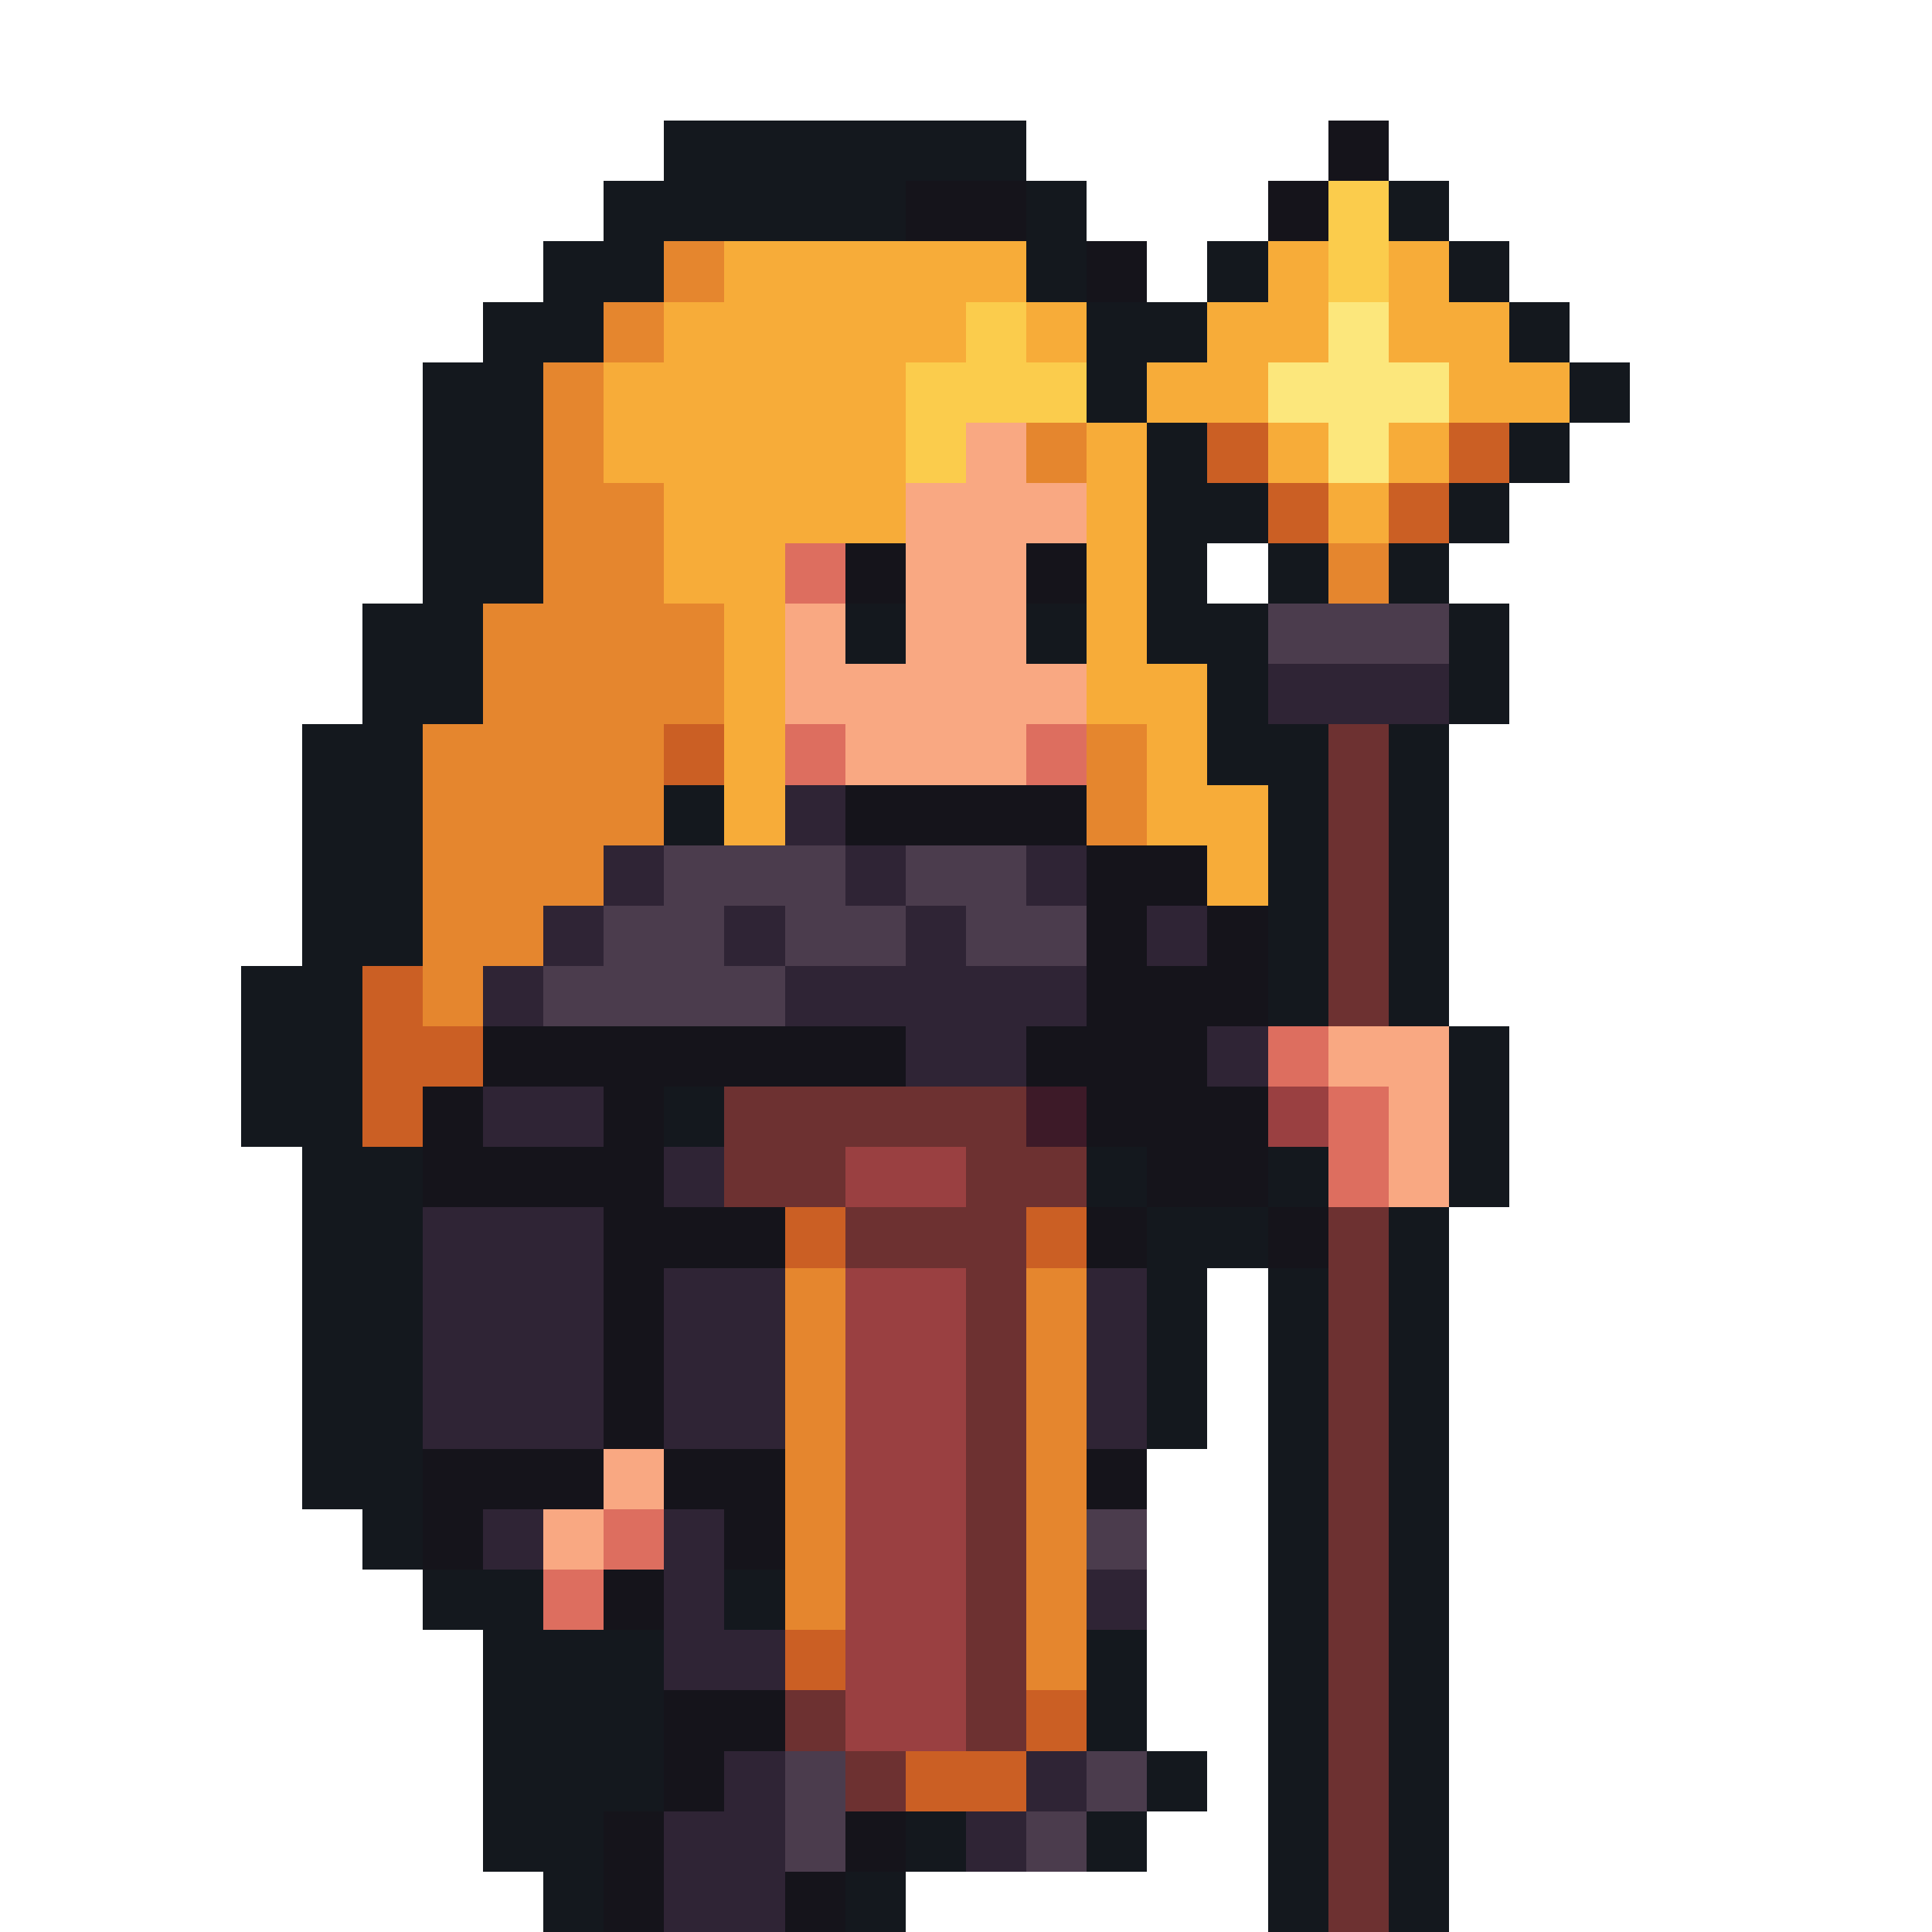
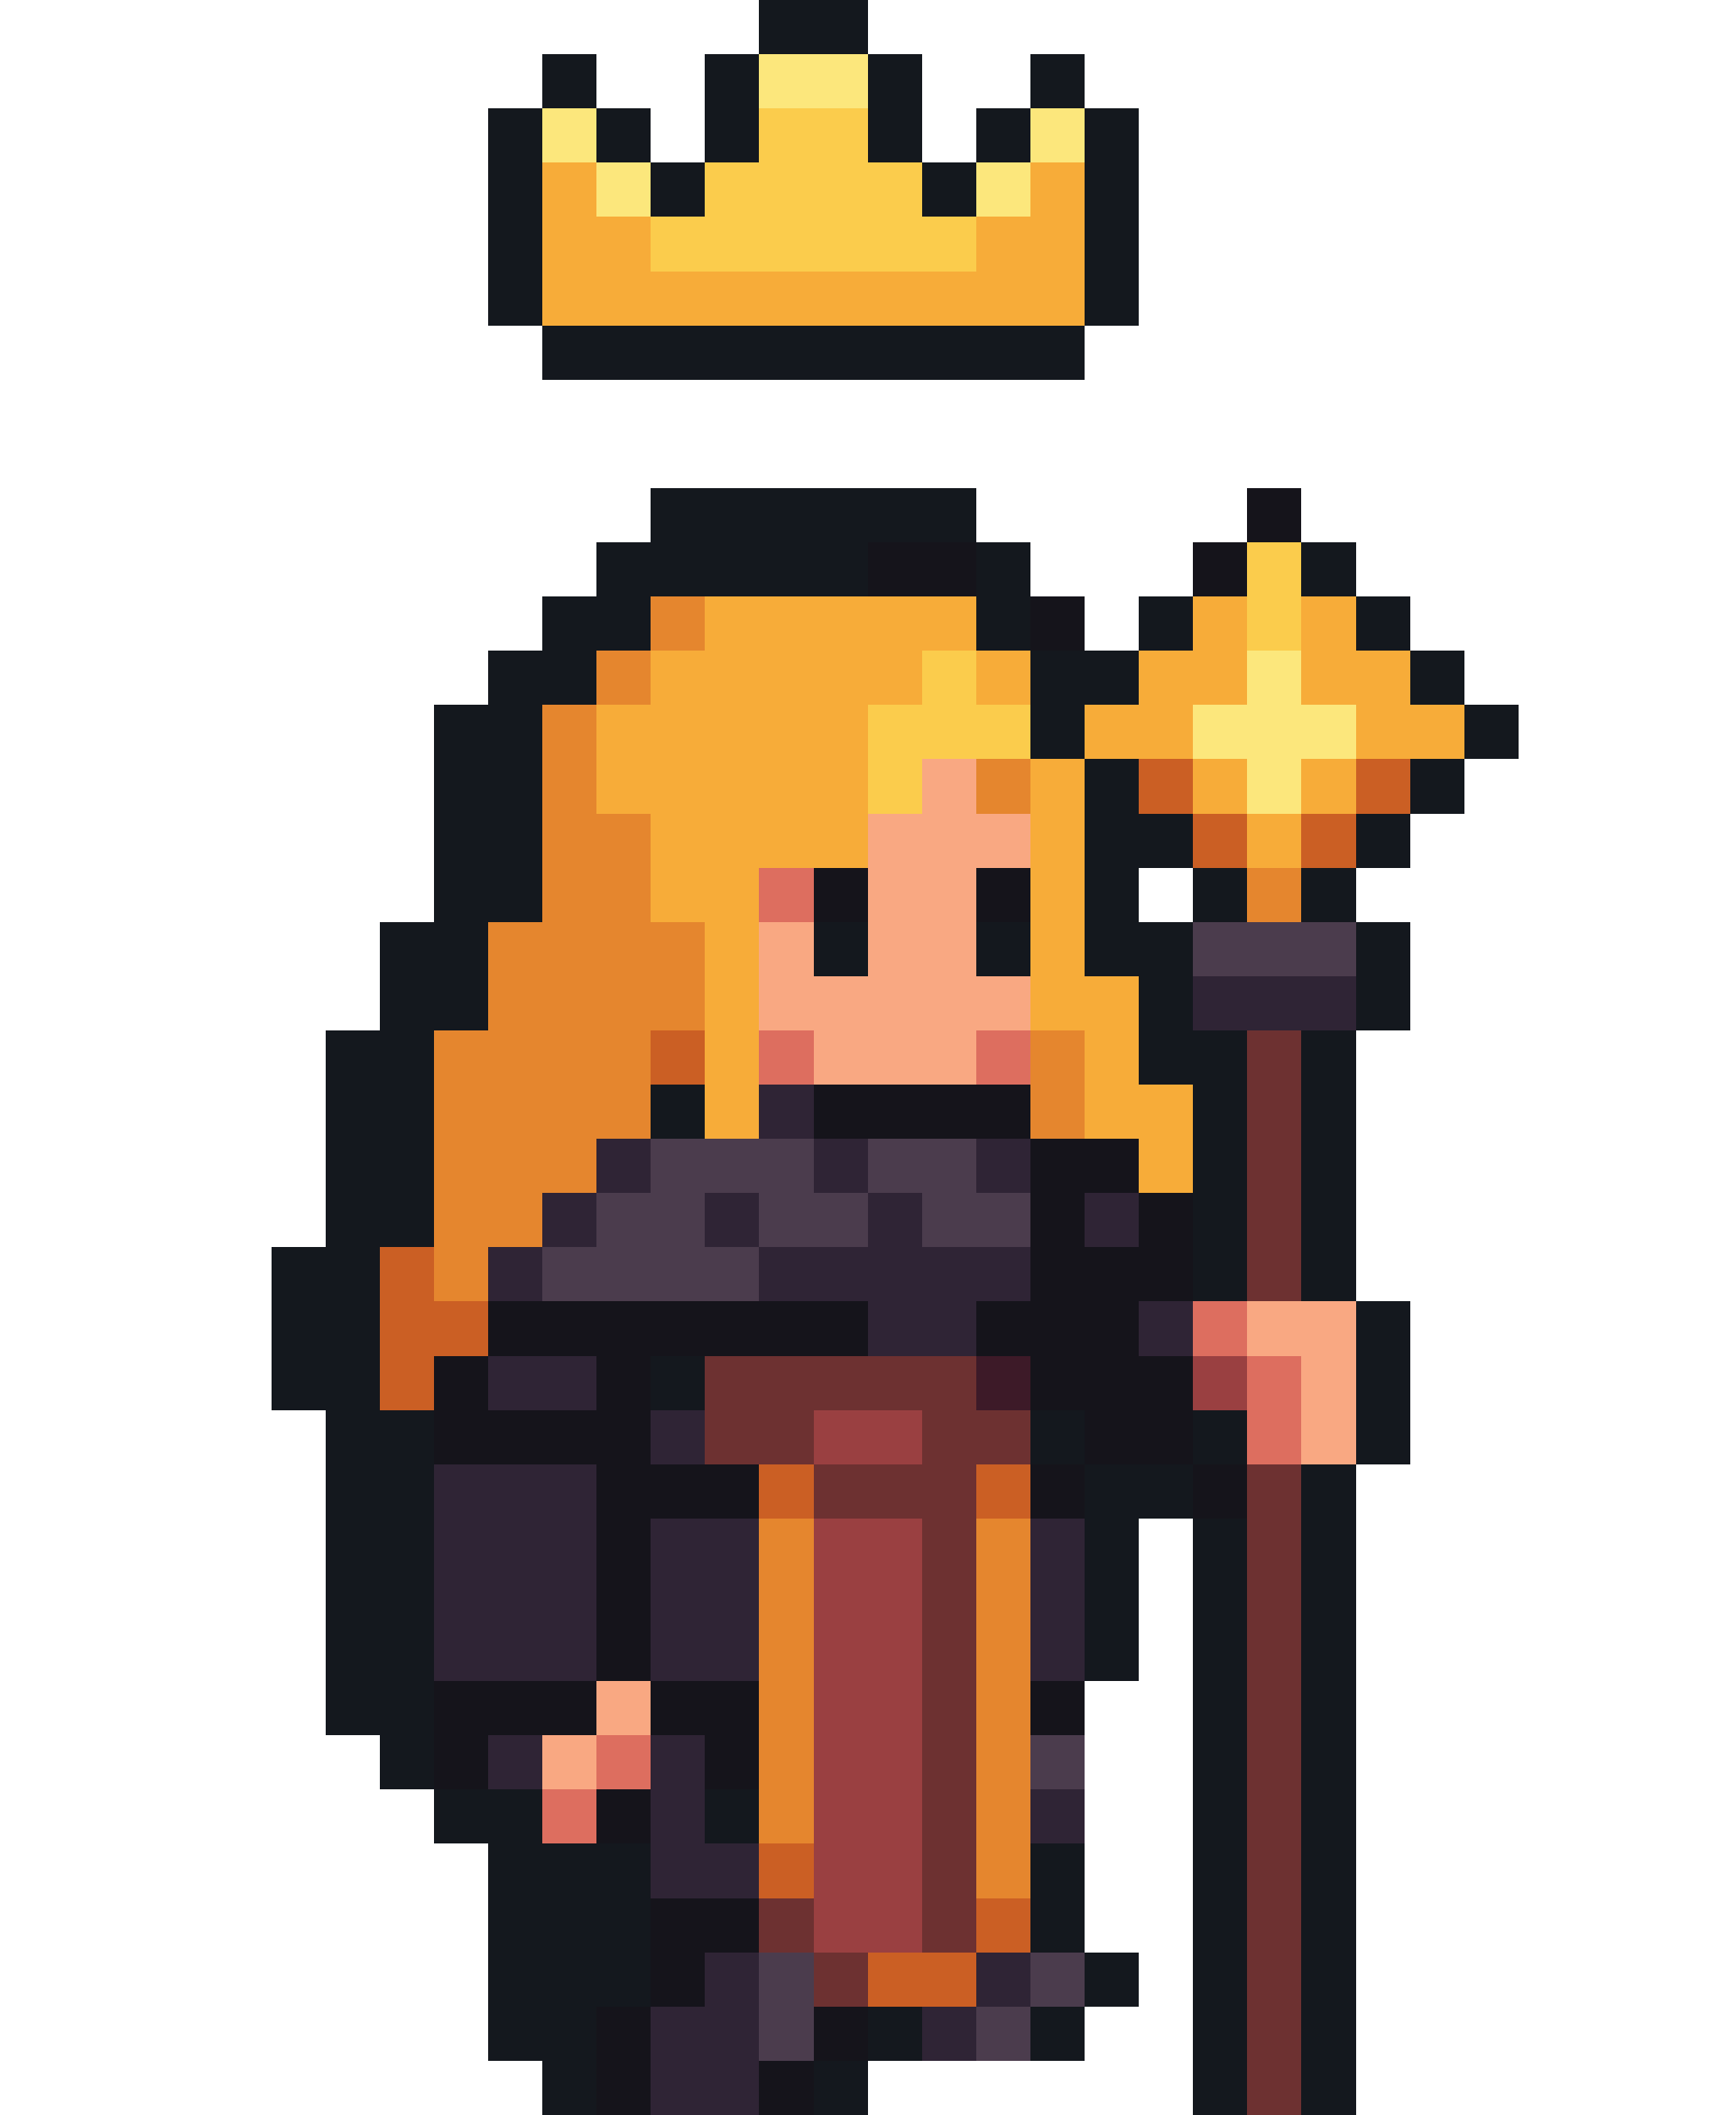
- <svg xmlns="http://www.w3.org/2000/svg" version="1.1" width="32" height="32" shape-rendering="crispEdges">
-   <rect x="11" y="2" width="6" height="1" fill="#14181E" />
-   <rect x="22" y="2" width="1" height="1" fill="#15141B" />
-   <rect x="10" y="3" width="5" height="1" fill="#14181E" />
-   <rect x="15" y="3" width="2" height="1" fill="#15141B" />
-   <rect x="17" y="3" width="1" height="2" fill="#14181E" />
-   <rect x="21" y="3" width="1" height="1" fill="#15141B" />
-   <rect x="22" y="3" width="1" height="2" fill="#FBCC4C" />
-   <rect x="23" y="3" width="1" height="1" fill="#14181E" />
-   <rect x="9" y="4" width="2" height="1" fill="#14181E" />
-   <rect x="11" y="4" width="1" height="1" fill="#E5862E" />
-   <rect x="12" y="4" width="5" height="1" fill="#F7AC39" />
-   <rect x="18" y="4" width="1" height="1" fill="#15141B" />
-   <rect x="20" y="4" width="1" height="1" fill="#14181E" />
-   <rect x="21" y="4" width="1" height="2" fill="#F7AC39" />
-   <rect x="23" y="4" width="1" height="2" fill="#F7AC39" />
-   <rect x="24" y="4" width="1" height="1" fill="#14181E" />
-   <rect x="8" y="5" width="2" height="1" fill="#14181E" />
-   <rect x="10" y="5" width="1" height="1" fill="#E5862E" />
-   <rect x="11" y="5" width="5" height="1" fill="#F7AC39" />
-   <rect x="16" y="5" width="1" height="2" fill="#FBCC4C" />
-   <rect x="17" y="5" width="1" height="1" fill="#F7AC39" />
-   <rect x="18" y="5" width="2" height="1" fill="#14181E" />
-   <rect x="20" y="5" width="1" height="2" fill="#F7AC39" />
-   <rect x="22" y="5" width="1" height="3" fill="#FCE77C" />
-   <rect x="24" y="5" width="1" height="2" fill="#F7AC39" />
-   <rect x="25" y="5" width="1" height="1" fill="#14181E" />
-   <rect x="7" y="6" width="2" height="4" fill="#14181E" />
-   <rect x="9" y="6" width="1" height="9" fill="#E5862E" />
-   <rect x="10" y="6" width="5" height="2" fill="#F7AC39" />
-   <rect x="15" y="6" width="1" height="2" fill="#FBCC4C" />
-   <rect x="17" y="6" width="1" height="1" fill="#FBCC4C" />
-   <rect x="18" y="6" width="1" height="1" fill="#14181E" />
-   <rect x="19" y="6" width="1" height="1" fill="#F7AC39" />
-   <rect x="21" y="6" width="1" height="1" fill="#FCE77C" />
-   <rect x="23" y="6" width="1" height="1" fill="#FCE77C" />
-   <rect x="25" y="6" width="1" height="1" fill="#F7AC39" />
-   <rect x="26" y="6" width="1" height="1" fill="#14181E" />
-   <rect x="16" y="7" width="1" height="6" fill="#F9A882" />
-   <rect x="17" y="7" width="1" height="1" fill="#E5862E" />
-   <rect x="18" y="7" width="1" height="5" fill="#F7AC39" />
-   <rect x="19" y="7" width="1" height="4" fill="#14181E" />
-   <rect x="20" y="7" width="1" height="1" fill="#CB5F24" />
-   <rect x="21" y="7" width="1" height="1" fill="#F7AC39" />
-   <rect x="23" y="7" width="1" height="1" fill="#F7AC39" />
-   <rect x="24" y="7" width="1" height="1" fill="#CB5F24" />
-   <rect x="25" y="7" width="1" height="1" fill="#14181E" />
-   <rect x="10" y="8" width="1" height="6" fill="#E5862E" />
-   <rect x="11" y="8" width="4" height="1" fill="#F7AC39" />
-   <rect x="15" y="8" width="1" height="5" fill="#F9A882" />
-   <rect x="17" y="8" width="1" height="1" fill="#F9A882" />
-   <rect x="20" y="8" width="1" height="1" fill="#14181E" />
-   <rect x="21" y="8" width="1" height="1" fill="#CB5F24" />
-   <rect x="22" y="8" width="1" height="1" fill="#F7AC39" />
-   <rect x="23" y="8" width="1" height="1" fill="#CB5F24" />
-   <rect x="24" y="8" width="1" height="1" fill="#14181E" />
-   <rect x="11" y="9" width="2" height="1" fill="#F7AC39" />
-   <rect x="13" y="9" width="1" height="1" fill="#DD6E5F" />
-   <rect x="14" y="9" width="1" height="1" fill="#15141B" />
-   <rect x="17" y="9" width="1" height="1" fill="#15141B" />
-   <rect x="21" y="9" width="1" height="1" fill="#14181E" />
-   <rect x="22" y="9" width="1" height="1" fill="#E5862E" />
-   <rect x="23" y="9" width="1" height="1" fill="#14181E" />
-   <rect x="6" y="10" width="2" height="2" fill="#14181E" />
-   <rect x="8" y="10" width="1" height="6" fill="#E5862E" />
-   <rect x="11" y="10" width="1" height="2" fill="#E5862E" />
-   <rect x="12" y="10" width="1" height="4" fill="#F7AC39" />
-   <rect x="13" y="10" width="1" height="2" fill="#F9A882" />
-   <rect x="14" y="10" width="1" height="1" fill="#14181E" />
-   <rect x="17" y="10" width="1" height="1" fill="#14181E" />
-   <rect x="20" y="10" width="1" height="3" fill="#14181E" />
-   <rect x="21" y="10" width="3" height="1" fill="#4B3C4D" />
-   <rect x="24" y="10" width="1" height="2" fill="#14181E" />
-   <rect x="14" y="11" width="1" height="2" fill="#F9A882" />
-   <rect x="17" y="11" width="1" height="1" fill="#F9A882" />
-   <rect x="19" y="11" width="1" height="3" fill="#F7AC39" />
-   <rect x="21" y="11" width="3" height="1" fill="#2F2435" />
-   <rect x="5" y="12" width="2" height="4" fill="#14181E" />
-   <rect x="7" y="12" width="1" height="5" fill="#E5862E" />
-   <rect x="11" y="12" width="1" height="1" fill="#CB5F24" />
-   <rect x="13" y="12" width="1" height="1" fill="#DD6E5F" />
-   <rect x="17" y="12" width="1" height="1" fill="#DD6E5F" />
-   <rect x="18" y="12" width="1" height="2" fill="#E5862E" />
-   <rect x="21" y="12" width="1" height="5" fill="#14181E" />
-   <rect x="22" y="12" width="1" height="5" fill="#6D3131" />
-   <rect x="23" y="12" width="1" height="5" fill="#14181E" />
-   <rect x="11" y="13" width="1" height="1" fill="#14181E" />
-   <rect x="13" y="13" width="1" height="1" fill="#2F2435" />
-   <rect x="14" y="13" width="4" height="1" fill="#15141B" />
-   <rect x="20" y="13" width="1" height="2" fill="#F7AC39" />
-   <rect x="10" y="14" width="1" height="1" fill="#2F2435" />
-   <rect x="11" y="14" width="3" height="1" fill="#4B3C4D" />
-   <rect x="14" y="14" width="1" height="1" fill="#2F2435" />
-   <rect x="15" y="14" width="2" height="1" fill="#4B3C4D" />
-   <rect x="17" y="14" width="1" height="1" fill="#2F2435" />
-   <rect x="18" y="14" width="2" height="1" fill="#15141B" />
-   <rect x="9" y="15" width="1" height="1" fill="#2F2435" />
-   <rect x="10" y="15" width="2" height="2" fill="#4B3C4D" />
-   <rect x="12" y="15" width="1" height="1" fill="#2F2435" />
-   <rect x="13" y="15" width="2" height="1" fill="#4B3C4D" />
-   <rect x="15" y="15" width="1" height="3" fill="#2F2435" />
-   <rect x="16" y="15" width="2" height="1" fill="#4B3C4D" />
-   <rect x="18" y="15" width="1" height="4" fill="#15141B" />
-   <rect x="19" y="15" width="1" height="1" fill="#2F2435" />
-   <rect x="20" y="15" width="1" height="2" fill="#15141B" />
-   <rect x="4" y="16" width="2" height="3" fill="#14181E" />
-   <rect x="6" y="16" width="1" height="3" fill="#CB5F24" />
-   <rect x="8" y="16" width="1" height="1" fill="#2F2435" />
-   <rect x="9" y="16" width="1" height="1" fill="#4B3C4D" />
-   <rect x="12" y="16" width="1" height="1" fill="#4B3C4D" />
-   <rect x="13" y="16" width="2" height="1" fill="#2F2435" />
-   <rect x="16" y="16" width="2" height="1" fill="#2F2435" />
-   <rect x="19" y="16" width="1" height="4" fill="#15141B" />
-   <rect x="7" y="17" width="1" height="1" fill="#CB5F24" />
-   <rect x="8" y="17" width="7" height="1" fill="#15141B" />
-   <rect x="16" y="17" width="1" height="1" fill="#2F2435" />
-   <rect x="17" y="17" width="1" height="1" fill="#15141B" />
-   <rect x="20" y="17" width="1" height="1" fill="#2F2435" />
-   <rect x="21" y="17" width="1" height="1" fill="#DD6E5F" />
-   <rect x="22" y="17" width="2" height="1" fill="#F9A882" />
-   <rect x="24" y="17" width="1" height="3" fill="#14181E" />
-   <rect x="7" y="18" width="1" height="2" fill="#15141B" />
-   <rect x="8" y="18" width="2" height="1" fill="#2F2435" />
-   <rect x="10" y="18" width="1" height="6" fill="#15141B" />
-   <rect x="11" y="18" width="1" height="1" fill="#14181E" />
-   <rect x="12" y="18" width="5" height="1" fill="#6D3131" />
-   <rect x="17" y="18" width="1" height="1" fill="#3D1A28" />
-   <rect x="20" y="18" width="1" height="2" fill="#15141B" />
-   <rect x="21" y="18" width="1" height="1" fill="#9A4041" />
-   <rect x="22" y="18" width="1" height="2" fill="#DD6E5F" />
-   <rect x="23" y="18" width="1" height="2" fill="#F9A882" />
-   <rect x="5" y="19" width="2" height="6" fill="#14181E" />
-   <rect x="8" y="19" width="2" height="1" fill="#15141B" />
-   <rect x="11" y="19" width="1" height="1" fill="#2F2435" />
-   <rect x="12" y="19" width="2" height="1" fill="#6D3131" />
-   <rect x="14" y="19" width="2" height="1" fill="#9A4041" />
-   <rect x="16" y="19" width="2" height="1" fill="#6D3131" />
-   <rect x="18" y="19" width="1" height="1" fill="#14181E" />
-   <rect x="21" y="19" width="1" height="1" fill="#14181E" />
-   <rect x="7" y="20" width="3" height="4" fill="#2F2435" />
-   <rect x="11" y="20" width="2" height="1" fill="#15141B" />
-   <rect x="13" y="20" width="1" height="1" fill="#CB5F24" />
-   <rect x="14" y="20" width="3" height="1" fill="#6D3131" />
-   <rect x="17" y="20" width="1" height="1" fill="#CB5F24" />
-   <rect x="18" y="20" width="1" height="1" fill="#15141B" />
-   <rect x="19" y="20" width="2" height="1" fill="#14181E" />
-   <rect x="21" y="20" width="1" height="1" fill="#15141B" />
-   <rect x="22" y="20" width="1" height="12" fill="#6D3131" />
-   <rect x="23" y="20" width="1" height="12" fill="#14181E" />
-   <rect x="11" y="21" width="2" height="3" fill="#2F2435" />
-   <rect x="13" y="21" width="1" height="6" fill="#E5862E" />
-   <rect x="14" y="21" width="2" height="8" fill="#9A4041" />
-   <rect x="16" y="21" width="1" height="8" fill="#6D3131" />
-   <rect x="17" y="21" width="1" height="7" fill="#E5862E" />
-   <rect x="18" y="21" width="1" height="3" fill="#2F2435" />
-   <rect x="19" y="21" width="1" height="3" fill="#14181E" />
-   <rect x="21" y="21" width="1" height="11" fill="#14181E" />
-   <rect x="7" y="24" width="3" height="1" fill="#15141B" />
-   <rect x="10" y="24" width="1" height="1" fill="#F9A882" />
-   <rect x="11" y="24" width="2" height="1" fill="#15141B" />
+ <svg xmlns="http://www.w3.org/2000/svg" version="1.1" width="32" height="39" shape-rendering="crispEdges">
+   <rect x="14" y="0" width="2" height="1" fill="#14181E" />
+   <rect x="10" y="1" width="1" height="1" fill="#14181E" />
+   <rect x="13" y="1" width="1" height="2" fill="#14181E" />
+   <rect x="14" y="1" width="2" height="1" fill="#FCE77C" />
+   <rect x="16" y="1" width="1" height="2" fill="#14181E" />
+   <rect x="19" y="1" width="1" height="1" fill="#14181E" />
+   <rect x="9" y="2" width="1" height="4" fill="#14181E" />
+   <rect x="10" y="2" width="1" height="1" fill="#FCE77C" />
+   <rect x="11" y="2" width="1" height="1" fill="#14181E" />
+   <rect x="14" y="2" width="2" height="3" fill="#FBCC4C" />
+   <rect x="18" y="2" width="1" height="1" fill="#14181E" />
+   <rect x="19" y="2" width="1" height="1" fill="#FCE77C" />
+   <rect x="20" y="2" width="1" height="4" fill="#14181E" />
+   <rect x="10" y="3" width="1" height="3" fill="#F7AC39" />
+   <rect x="11" y="3" width="1" height="1" fill="#FCE77C" />
+   <rect x="12" y="3" width="1" height="1" fill="#14181E" />
+   <rect x="13" y="3" width="1" height="2" fill="#FBCC4C" />
+   <rect x="16" y="3" width="1" height="2" fill="#FBCC4C" />
+   <rect x="17" y="3" width="1" height="1" fill="#14181E" />
+   <rect x="18" y="3" width="1" height="1" fill="#FCE77C" />
+   <rect x="19" y="3" width="1" height="3" fill="#F7AC39" />
+   <rect x="11" y="4" width="1" height="2" fill="#F7AC39" />
+   <rect x="12" y="4" width="1" height="1" fill="#FBCC4C" />
+   <rect x="17" y="4" width="1" height="1" fill="#FBCC4C" />
+   <rect x="18" y="4" width="1" height="2" fill="#F7AC39" />
+   <rect x="12" y="5" width="6" height="1" fill="#F7AC39" />
+   <rect x="10" y="6" width="10" height="1" fill="#14181E" />
+   <rect x="12" y="9" width="6" height="1" fill="#14181E" />
+   <rect x="23" y="9" width="1" height="1" fill="#15141B" />
+   <rect x="11" y="10" width="5" height="1" fill="#14181E" />
+   <rect x="16" y="10" width="2" height="1" fill="#15141B" />
+   <rect x="18" y="10" width="1" height="2" fill="#14181E" />
+   <rect x="22" y="10" width="1" height="1" fill="#15141B" />
+   <rect x="23" y="10" width="1" height="2" fill="#FBCC4C" />
+   <rect x="24" y="10" width="1" height="1" fill="#14181E" />
+   <rect x="10" y="11" width="2" height="1" fill="#14181E" />
+   <rect x="12" y="11" width="1" height="1" fill="#E5862E" />
+   <rect x="13" y="11" width="5" height="1" fill="#F7AC39" />
+   <rect x="19" y="11" width="1" height="1" fill="#15141B" />
+   <rect x="21" y="11" width="1" height="1" fill="#14181E" />
+   <rect x="22" y="11" width="1" height="2" fill="#F7AC39" />
+   <rect x="24" y="11" width="1" height="2" fill="#F7AC39" />
+   <rect x="25" y="11" width="1" height="1" fill="#14181E" />
+   <rect x="9" y="12" width="2" height="1" fill="#14181E" />
+   <rect x="11" y="12" width="1" height="1" fill="#E5862E" />
+   <rect x="12" y="12" width="5" height="1" fill="#F7AC39" />
+   <rect x="17" y="12" width="1" height="2" fill="#FBCC4C" />
+   <rect x="18" y="12" width="1" height="1" fill="#F7AC39" />
+   <rect x="19" y="12" width="2" height="1" fill="#14181E" />
+   <rect x="21" y="12" width="1" height="2" fill="#F7AC39" />
+   <rect x="23" y="12" width="1" height="3" fill="#FCE77C" />
+   <rect x="25" y="12" width="1" height="2" fill="#F7AC39" />
+   <rect x="26" y="12" width="1" height="1" fill="#14181E" />
+   <rect x="8" y="13" width="2" height="4" fill="#14181E" />
+   <rect x="10" y="13" width="1" height="9" fill="#E5862E" />
+   <rect x="11" y="13" width="5" height="2" fill="#F7AC39" />
+   <rect x="16" y="13" width="1" height="2" fill="#FBCC4C" />
+   <rect x="18" y="13" width="1" height="1" fill="#FBCC4C" />
+   <rect x="19" y="13" width="1" height="1" fill="#14181E" />
+   <rect x="20" y="13" width="1" height="1" fill="#F7AC39" />
+   <rect x="22" y="13" width="1" height="1" fill="#FCE77C" />
+   <rect x="24" y="13" width="1" height="1" fill="#FCE77C" />
+   <rect x="26" y="13" width="1" height="1" fill="#F7AC39" />
+   <rect x="27" y="13" width="1" height="1" fill="#14181E" />
+   <rect x="17" y="14" width="1" height="6" fill="#F9A882" />
+   <rect x="18" y="14" width="1" height="1" fill="#E5862E" />
+   <rect x="19" y="14" width="1" height="5" fill="#F7AC39" />
+   <rect x="20" y="14" width="1" height="4" fill="#14181E" />
+   <rect x="21" y="14" width="1" height="1" fill="#CB5F24" />
+   <rect x="22" y="14" width="1" height="1" fill="#F7AC39" />
+   <rect x="24" y="14" width="1" height="1" fill="#F7AC39" />
+   <rect x="25" y="14" width="1" height="1" fill="#CB5F24" />
+   <rect x="26" y="14" width="1" height="1" fill="#14181E" />
+   <rect x="11" y="15" width="1" height="6" fill="#E5862E" />
+   <rect x="12" y="15" width="4" height="1" fill="#F7AC39" />
+   <rect x="16" y="15" width="1" height="5" fill="#F9A882" />
+   <rect x="18" y="15" width="1" height="1" fill="#F9A882" />
+   <rect x="21" y="15" width="1" height="1" fill="#14181E" />
+   <rect x="22" y="15" width="1" height="1" fill="#CB5F24" />
+   <rect x="23" y="15" width="1" height="1" fill="#F7AC39" />
+   <rect x="24" y="15" width="1" height="1" fill="#CB5F24" />
+   <rect x="25" y="15" width="1" height="1" fill="#14181E" />
+   <rect x="12" y="16" width="2" height="1" fill="#F7AC39" />
+   <rect x="14" y="16" width="1" height="1" fill="#DD6E5F" />
+   <rect x="15" y="16" width="1" height="1" fill="#15141B" />
+   <rect x="18" y="16" width="1" height="1" fill="#15141B" />
+   <rect x="22" y="16" width="1" height="1" fill="#14181E" />
+   <rect x="23" y="16" width="1" height="1" fill="#E5862E" />
+   <rect x="24" y="16" width="1" height="1" fill="#14181E" />
+   <rect x="7" y="17" width="2" height="2" fill="#14181E" />
+   <rect x="9" y="17" width="1" height="6" fill="#E5862E" />
+   <rect x="12" y="17" width="1" height="2" fill="#E5862E" />
+   <rect x="13" y="17" width="1" height="4" fill="#F7AC39" />
+   <rect x="14" y="17" width="1" height="2" fill="#F9A882" />
+   <rect x="15" y="17" width="1" height="1" fill="#14181E" />
+   <rect x="18" y="17" width="1" height="1" fill="#14181E" />
+   <rect x="21" y="17" width="1" height="3" fill="#14181E" />
+   <rect x="22" y="17" width="3" height="1" fill="#4B3C4D" />
+   <rect x="25" y="17" width="1" height="2" fill="#14181E" />
+   <rect x="15" y="18" width="1" height="2" fill="#F9A882" />
+   <rect x="18" y="18" width="1" height="1" fill="#F9A882" />
+   <rect x="20" y="18" width="1" height="3" fill="#F7AC39" />
+   <rect x="22" y="18" width="3" height="1" fill="#2F2435" />
+   <rect x="6" y="19" width="2" height="4" fill="#14181E" />
+   <rect x="8" y="19" width="1" height="5" fill="#E5862E" />
+   <rect x="12" y="19" width="1" height="1" fill="#CB5F24" />
+   <rect x="14" y="19" width="1" height="1" fill="#DD6E5F" />
+   <rect x="18" y="19" width="1" height="1" fill="#DD6E5F" />
+   <rect x="19" y="19" width="1" height="2" fill="#E5862E" />
+   <rect x="22" y="19" width="1" height="5" fill="#14181E" />
+   <rect x="23" y="19" width="1" height="5" fill="#6D3131" />
+   <rect x="24" y="19" width="1" height="5" fill="#14181E" />
+   <rect x="12" y="20" width="1" height="1" fill="#14181E" />
+   <rect x="14" y="20" width="1" height="1" fill="#2F2435" />
+   <rect x="15" y="20" width="4" height="1" fill="#15141B" />
+   <rect x="21" y="20" width="1" height="2" fill="#F7AC39" />
+   <rect x="11" y="21" width="1" height="1" fill="#2F2435" />
+   <rect x="12" y="21" width="3" height="1" fill="#4B3C4D" />
+   <rect x="15" y="21" width="1" height="1" fill="#2F2435" />
+   <rect x="16" y="21" width="2" height="1" fill="#4B3C4D" />
+   <rect x="18" y="21" width="1" height="1" fill="#2F2435" />
+   <rect x="19" y="21" width="2" height="1" fill="#15141B" />
+   <rect x="10" y="22" width="1" height="1" fill="#2F2435" />
+   <rect x="11" y="22" width="2" height="2" fill="#4B3C4D" />
+   <rect x="13" y="22" width="1" height="1" fill="#2F2435" />
+   <rect x="14" y="22" width="2" height="1" fill="#4B3C4D" />
+   <rect x="16" y="22" width="1" height="3" fill="#2F2435" />
+   <rect x="17" y="22" width="2" height="1" fill="#4B3C4D" />
+   <rect x="19" y="22" width="1" height="4" fill="#15141B" />
+   <rect x="20" y="22" width="1" height="1" fill="#2F2435" />
+   <rect x="21" y="22" width="1" height="2" fill="#15141B" />
+   <rect x="5" y="23" width="2" height="3" fill="#14181E" />
+   <rect x="7" y="23" width="1" height="3" fill="#CB5F24" />
+   <rect x="9" y="23" width="1" height="1" fill="#2F2435" />
+   <rect x="10" y="23" width="1" height="1" fill="#4B3C4D" />
+   <rect x="13" y="23" width="1" height="1" fill="#4B3C4D" />
+   <rect x="14" y="23" width="2" height="1" fill="#2F2435" />
+   <rect x="17" y="23" width="2" height="1" fill="#2F2435" />
+   <rect x="20" y="23" width="1" height="4" fill="#15141B" />
+   <rect x="8" y="24" width="1" height="1" fill="#CB5F24" />
+   <rect x="9" y="24" width="7" height="1" fill="#15141B" />
+   <rect x="17" y="24" width="1" height="1" fill="#2F2435" />
  <rect x="18" y="24" width="1" height="1" fill="#15141B" />
-   <rect x="6" y="25" width="1" height="1" fill="#14181E" />
-   <rect x="7" y="25" width="1" height="1" fill="#15141B" />
-   <rect x="8" y="25" width="1" height="1" fill="#2F2435" />
-   <rect x="9" y="25" width="1" height="1" fill="#F9A882" />
-   <rect x="10" y="25" width="1" height="1" fill="#DD6E5F" />
-   <rect x="11" y="25" width="1" height="3" fill="#2F2435" />
-   <rect x="12" y="25" width="1" height="1" fill="#15141B" />
-   <rect x="18" y="25" width="1" height="1" fill="#4B3C4D" />
-   <rect x="7" y="26" width="2" height="1" fill="#14181E" />
-   <rect x="9" y="26" width="1" height="1" fill="#DD6E5F" />
-   <rect x="10" y="26" width="1" height="1" fill="#15141B" />
-   <rect x="12" y="26" width="1" height="1" fill="#14181E" />
-   <rect x="18" y="26" width="1" height="1" fill="#2F2435" />
-   <rect x="8" y="27" width="3" height="3" fill="#14181E" />
-   <rect x="12" y="27" width="1" height="1" fill="#2F2435" />
-   <rect x="13" y="27" width="1" height="1" fill="#CB5F24" />
-   <rect x="18" y="27" width="1" height="2" fill="#14181E" />
-   <rect x="11" y="28" width="2" height="1" fill="#15141B" />
-   <rect x="13" y="28" width="1" height="1" fill="#6D3131" />
-   <rect x="17" y="28" width="1" height="1" fill="#CB5F24" />
-   <rect x="11" y="29" width="1" height="1" fill="#15141B" />
-   <rect x="12" y="29" width="1" height="3" fill="#2F2435" />
-   <rect x="13" y="29" width="1" height="2" fill="#4B3C4D" />
-   <rect x="14" y="29" width="1" height="1" fill="#6D3131" />
-   <rect x="15" y="29" width="2" height="1" fill="#CB5F24" />
-   <rect x="17" y="29" width="1" height="1" fill="#2F2435" />
-   <rect x="18" y="29" width="1" height="1" fill="#4B3C4D" />
-   <rect x="19" y="29" width="1" height="1" fill="#14181E" />
-   <rect x="8" y="30" width="2" height="1" fill="#14181E" />
-   <rect x="10" y="30" width="1" height="2" fill="#15141B" />
-   <rect x="11" y="30" width="1" height="2" fill="#2F2435" />
-   <rect x="14" y="30" width="1" height="1" fill="#15141B" />
-   <rect x="15" y="30" width="1" height="1" fill="#14181E" />
-   <rect x="16" y="30" width="1" height="1" fill="#2F2435" />
-   <rect x="17" y="30" width="1" height="1" fill="#4B3C4D" />
-   <rect x="18" y="30" width="1" height="1" fill="#14181E" />
-   <rect x="9" y="31" width="1" height="1" fill="#14181E" />
-   <rect x="13" y="31" width="1" height="1" fill="#15141B" />
-   <rect x="14" y="31" width="1" height="1" fill="#14181E" />
+   <rect x="21" y="24" width="1" height="1" fill="#2F2435" />
+   <rect x="22" y="24" width="1" height="1" fill="#DD6E5F" />
+   <rect x="23" y="24" width="2" height="1" fill="#F9A882" />
+   <rect x="25" y="24" width="1" height="3" fill="#14181E" />
+   <rect x="8" y="25" width="1" height="2" fill="#15141B" />
+   <rect x="9" y="25" width="2" height="1" fill="#2F2435" />
+   <rect x="11" y="25" width="1" height="6" fill="#15141B" />
+   <rect x="12" y="25" width="1" height="1" fill="#14181E" />
+   <rect x="13" y="25" width="5" height="1" fill="#6D3131" />
+   <rect x="18" y="25" width="1" height="1" fill="#3D1A28" />
+   <rect x="21" y="25" width="1" height="2" fill="#15141B" />
+   <rect x="22" y="25" width="1" height="1" fill="#9A4041" />
+   <rect x="23" y="25" width="1" height="2" fill="#DD6E5F" />
+   <rect x="24" y="25" width="1" height="2" fill="#F9A882" />
+   <rect x="6" y="26" width="2" height="6" fill="#14181E" />
+   <rect x="9" y="26" width="2" height="1" fill="#15141B" />
+   <rect x="12" y="26" width="1" height="1" fill="#2F2435" />
+   <rect x="13" y="26" width="2" height="1" fill="#6D3131" />
+   <rect x="15" y="26" width="2" height="1" fill="#9A4041" />
+   <rect x="17" y="26" width="2" height="1" fill="#6D3131" />
+   <rect x="19" y="26" width="1" height="1" fill="#14181E" />
+   <rect x="22" y="26" width="1" height="1" fill="#14181E" />
+   <rect x="8" y="27" width="3" height="4" fill="#2F2435" />
+   <rect x="12" y="27" width="2" height="1" fill="#15141B" />
+   <rect x="14" y="27" width="1" height="1" fill="#CB5F24" />
+   <rect x="15" y="27" width="3" height="1" fill="#6D3131" />
+   <rect x="18" y="27" width="1" height="1" fill="#CB5F24" />
+   <rect x="19" y="27" width="1" height="1" fill="#15141B" />
+   <rect x="20" y="27" width="2" height="1" fill="#14181E" />
+   <rect x="22" y="27" width="1" height="1" fill="#15141B" />
+   <rect x="23" y="27" width="1" height="12" fill="#6D3131" />
+   <rect x="24" y="27" width="1" height="12" fill="#14181E" />
+   <rect x="12" y="28" width="2" height="3" fill="#2F2435" />
+   <rect x="14" y="28" width="1" height="6" fill="#E5862E" />
+   <rect x="15" y="28" width="2" height="8" fill="#9A4041" />
+   <rect x="17" y="28" width="1" height="8" fill="#6D3131" />
+   <rect x="18" y="28" width="1" height="7" fill="#E5862E" />
+   <rect x="19" y="28" width="1" height="3" fill="#2F2435" />
+   <rect x="20" y="28" width="1" height="3" fill="#14181E" />
+   <rect x="22" y="28" width="1" height="11" fill="#14181E" />
+   <rect x="8" y="31" width="3" height="1" fill="#15141B" />
+   <rect x="11" y="31" width="1" height="1" fill="#F9A882" />
+   <rect x="12" y="31" width="2" height="1" fill="#15141B" />
+   <rect x="19" y="31" width="1" height="1" fill="#15141B" />
+   <rect x="7" y="32" width="1" height="1" fill="#14181E" />
+   <rect x="8" y="32" width="1" height="1" fill="#15141B" />
+   <rect x="9" y="32" width="1" height="1" fill="#2F2435" />
+   <rect x="10" y="32" width="1" height="1" fill="#F9A882" />
+   <rect x="11" y="32" width="1" height="1" fill="#DD6E5F" />
+   <rect x="12" y="32" width="1" height="3" fill="#2F2435" />
+   <rect x="13" y="32" width="1" height="1" fill="#15141B" />
+   <rect x="19" y="32" width="1" height="1" fill="#4B3C4D" />
+   <rect x="8" y="33" width="2" height="1" fill="#14181E" />
+   <rect x="10" y="33" width="1" height="1" fill="#DD6E5F" />
+   <rect x="11" y="33" width="1" height="1" fill="#15141B" />
+   <rect x="13" y="33" width="1" height="1" fill="#14181E" />
+   <rect x="19" y="33" width="1" height="1" fill="#2F2435" />
+   <rect x="9" y="34" width="3" height="3" fill="#14181E" />
+   <rect x="13" y="34" width="1" height="1" fill="#2F2435" />
+   <rect x="14" y="34" width="1" height="1" fill="#CB5F24" />
+   <rect x="19" y="34" width="1" height="2" fill="#14181E" />
+   <rect x="12" y="35" width="2" height="1" fill="#15141B" />
+   <rect x="14" y="35" width="1" height="1" fill="#6D3131" />
+   <rect x="18" y="35" width="1" height="1" fill="#CB5F24" />
+   <rect x="12" y="36" width="1" height="1" fill="#15141B" />
+   <rect x="13" y="36" width="1" height="3" fill="#2F2435" />
+   <rect x="14" y="36" width="1" height="2" fill="#4B3C4D" />
+   <rect x="15" y="36" width="1" height="1" fill="#6D3131" />
+   <rect x="16" y="36" width="2" height="1" fill="#CB5F24" />
+   <rect x="18" y="36" width="1" height="1" fill="#2F2435" />
+   <rect x="19" y="36" width="1" height="1" fill="#4B3C4D" />
+   <rect x="20" y="36" width="1" height="1" fill="#14181E" />
+   <rect x="9" y="37" width="2" height="1" fill="#14181E" />
+   <rect x="11" y="37" width="1" height="2" fill="#15141B" />
+   <rect x="12" y="37" width="1" height="2" fill="#2F2435" />
+   <rect x="15" y="37" width="1" height="1" fill="#15141B" />
+   <rect x="16" y="37" width="1" height="1" fill="#14181E" />
+   <rect x="17" y="37" width="1" height="1" fill="#2F2435" />
+   <rect x="18" y="37" width="1" height="1" fill="#4B3C4D" />
+   <rect x="19" y="37" width="1" height="1" fill="#14181E" />
+   <rect x="10" y="38" width="1" height="1" fill="#14181E" />
+   <rect x="14" y="38" width="1" height="1" fill="#15141B" />
+   <rect x="15" y="38" width="1" height="1" fill="#14181E" />
</svg>
